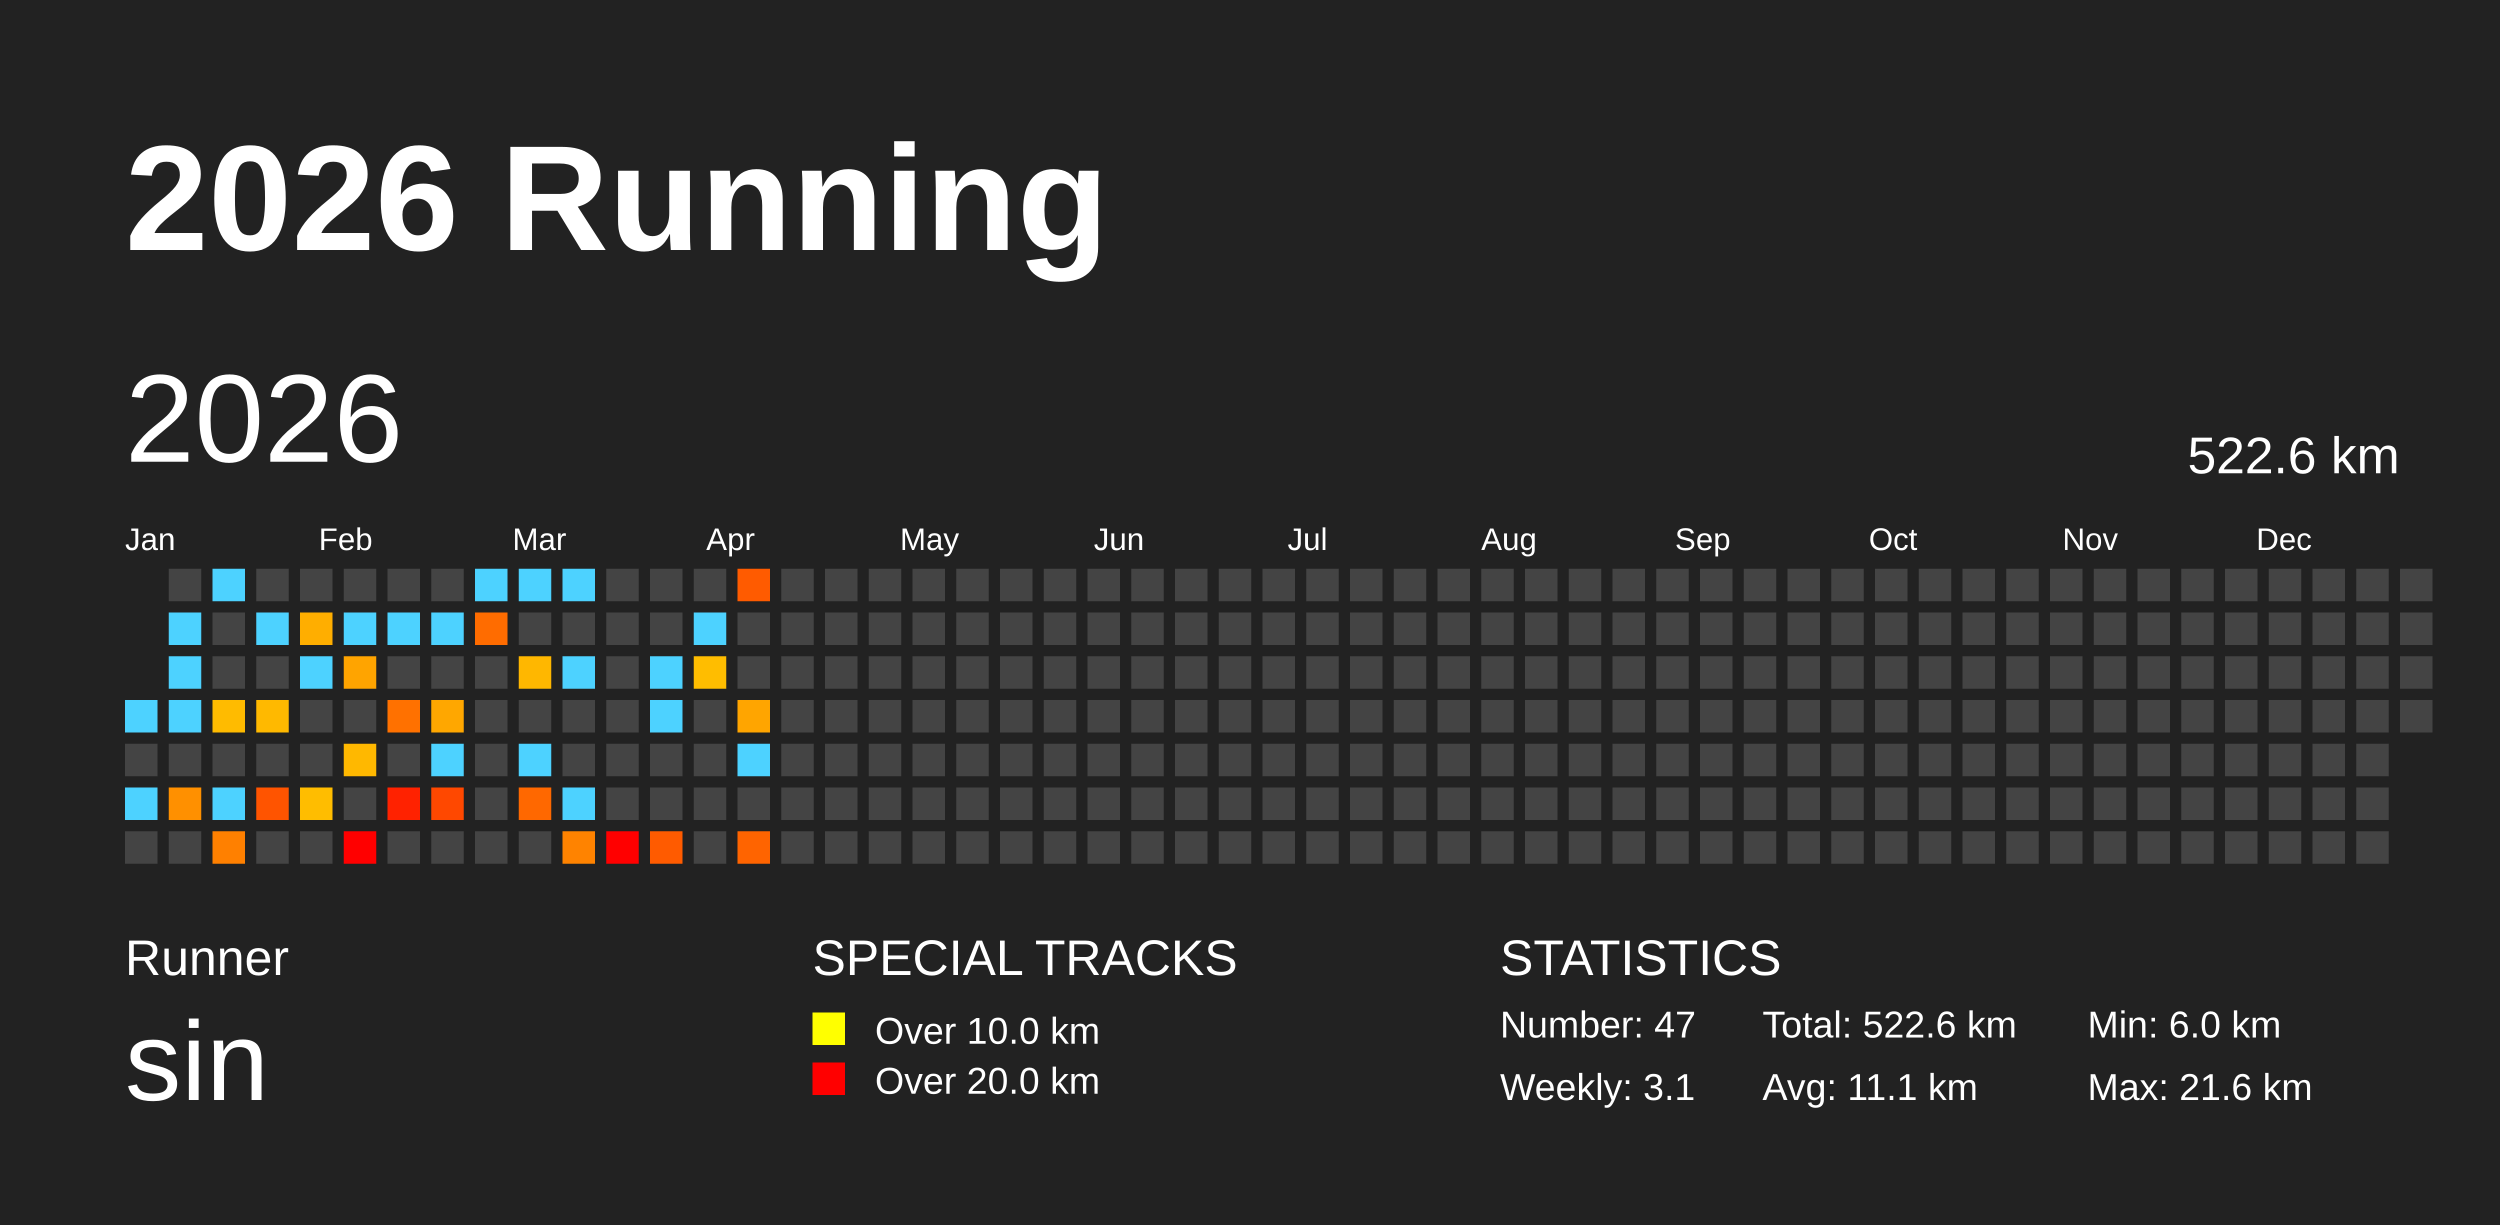
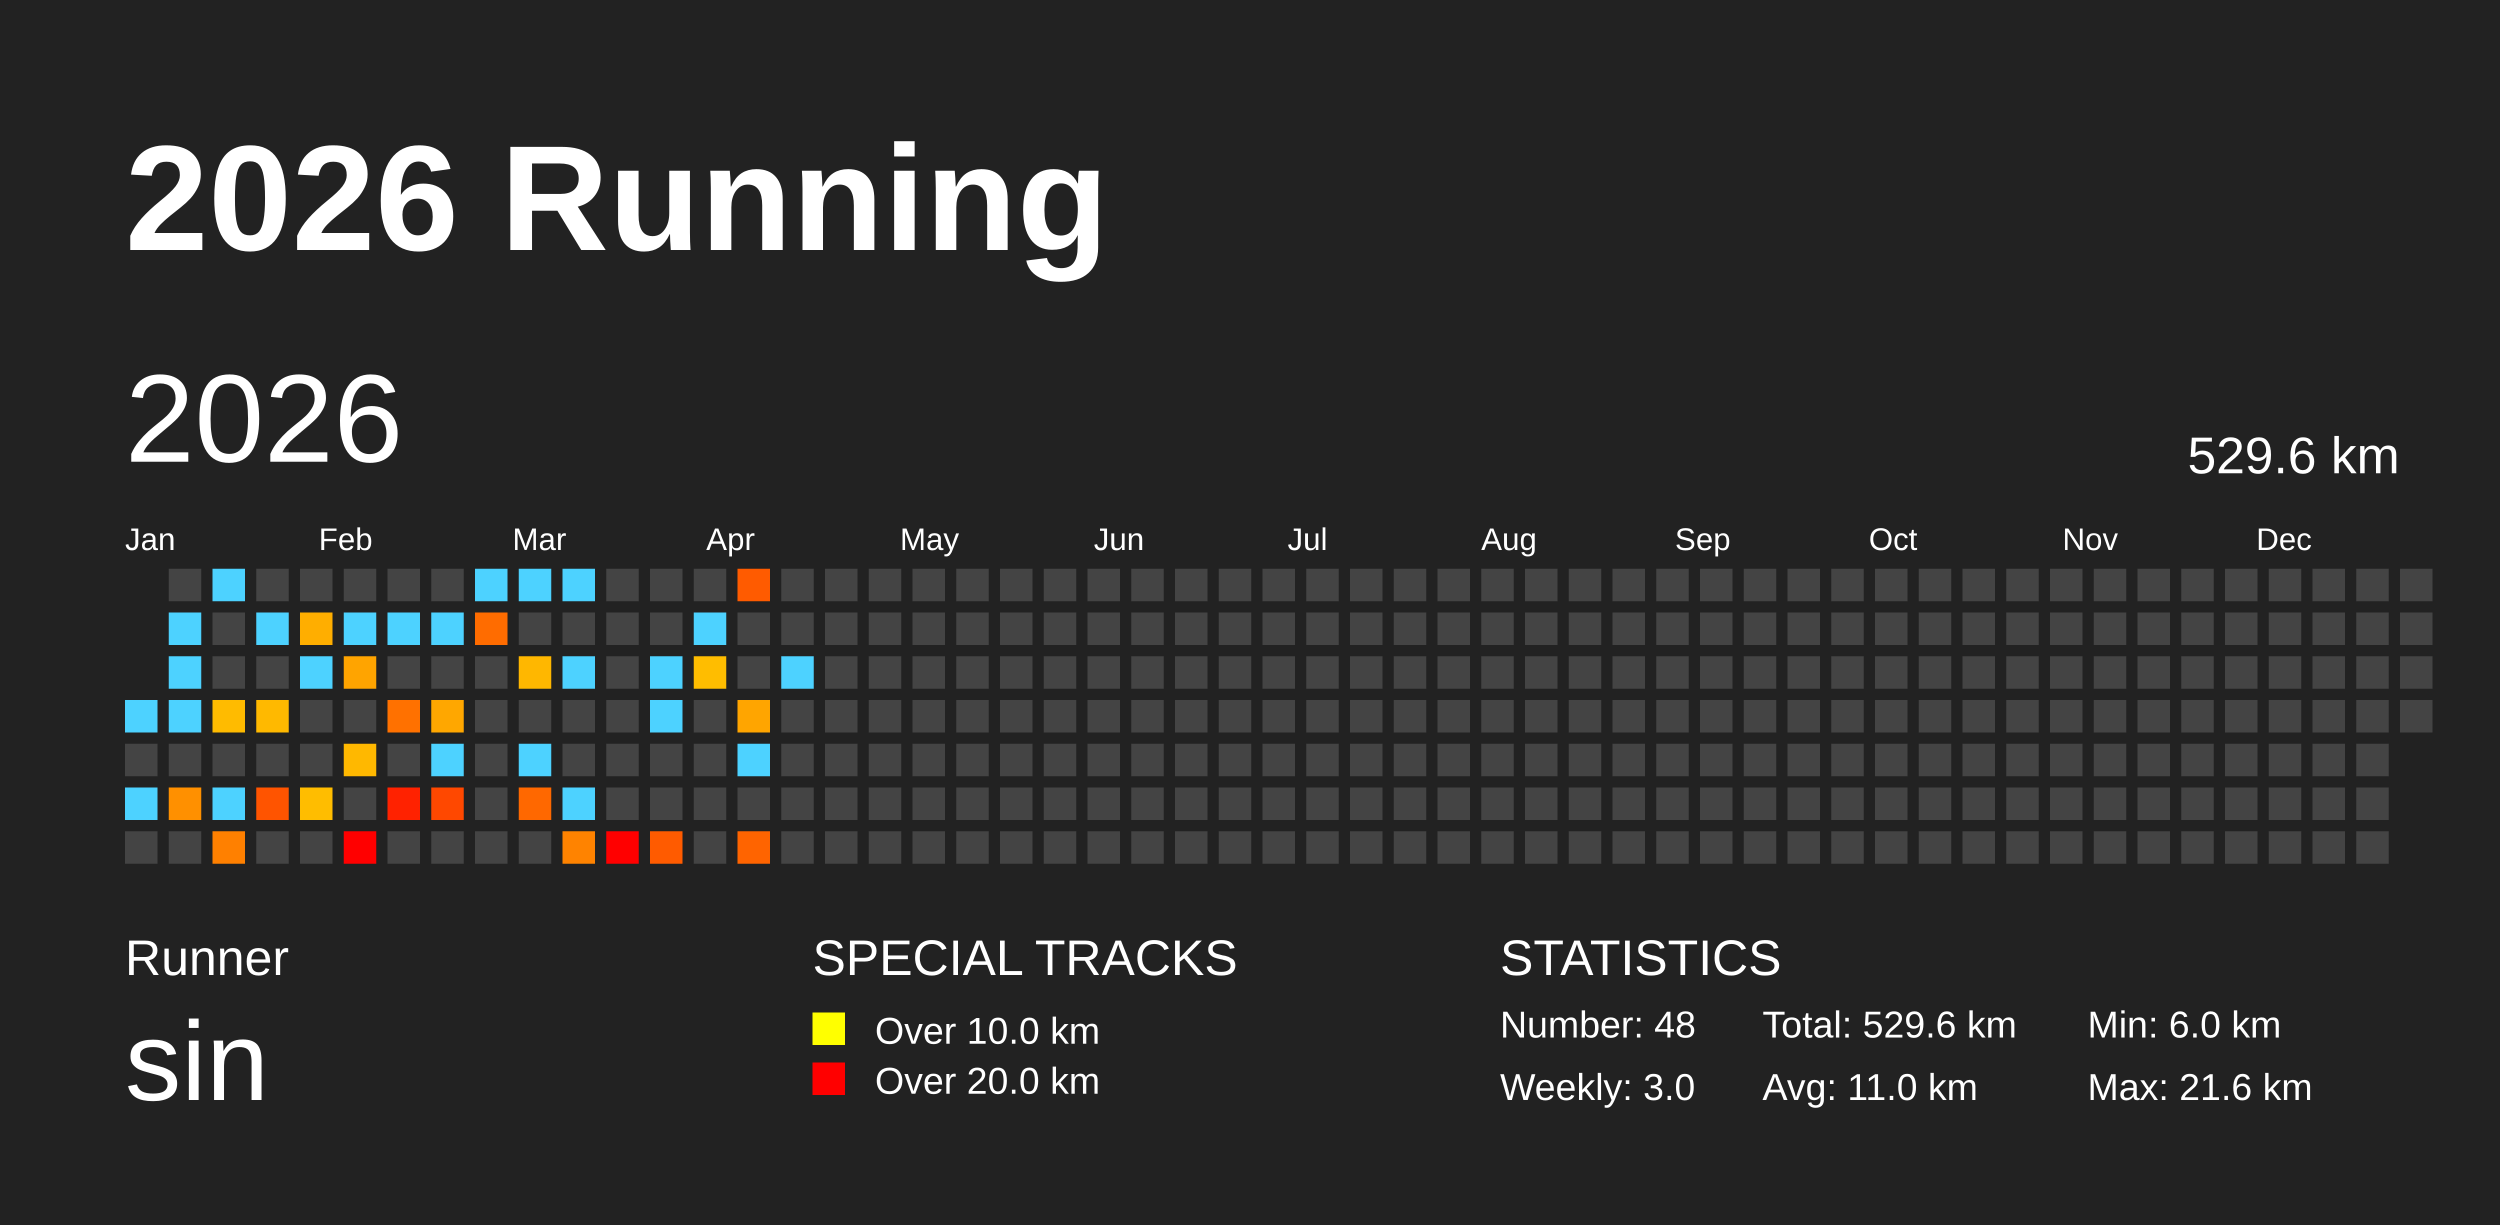
<svg xmlns="http://www.w3.org/2000/svg" baseProfile="full" height="98mm" version="1.1" viewBox="0,0,200,98" width="200mm">
  <defs />
  <rect fill="#222222" height="98" width="200" x="0" y="0" />
  <text fill="#FFFFFF" style="font-size:12px; font-family:Arial; font-weight:bold;" x="10" y="20">2026 Running</text>
  <text fill="#FFFFFF" style="font-size:4px; font-family:Arial" x="10" y="78">Runner</text>
  <text fill="#FFFFFF" style="font-size:9px; font-family:Arial" x="10" y="88">sin</text>
  <text fill="#FFFFFF" style="font-size:4px; font-family:Arial" x="65" y="78">SPECIAL TRACKS</text>
  <rect fill="yellow" height="2.6" width="2.6" x="65" y="81" />
  <text fill="#FFFFFF" style="font-size:3px; font-family:Arial" x="70" y="83.5">Over 10.0 km</text>
  <rect fill="red" height="2.6" width="2.6" x="65" y="85" />
  <text fill="#FFFFFF" style="font-size:3px; font-family:Arial" x="70" y="87.5">Over 20.0 km</text>
  <text fill="#FFFFFF" style="font-size:4px; font-family:Arial" x="120" y="78">STATISTICS</text>
-   <text fill="#FFFFFF" style="font-size:3px; font-family:Arial" x="120" y="83">Number: 47</text>
-   <text fill="#FFFFFF" style="font-size:3px; font-family:Arial" x="120" y="88">Weekly: 3.1</text>
-   <text fill="#FFFFFF" style="font-size:3px; font-family:Arial" x="141" y="83">Total: 522.6 km</text>
-   <text fill="#FFFFFF" style="font-size:3px; font-family:Arial" x="141" y="88">Avg: 11.1 km</text>
+   <text fill="#FFFFFF" style="font-size:3px; font-family:Arial" x="120" y="83">Number: 48</text>
+   <text fill="#FFFFFF" style="font-size:3px; font-family:Arial" x="120" y="88">Weekly: 3.0</text>
+   <text fill="#FFFFFF" style="font-size:3px; font-family:Arial" x="141" y="83">Total: 529.6 km</text>
+   <text fill="#FFFFFF" style="font-size:3px; font-family:Arial" x="141" y="88">Avg: 11.0 km</text>
  <text fill="#FFFFFF" style="font-size:3px; font-family:Arial" x="167" y="83">Min: 6.0 km</text>
  <text fill="#FFFFFF" style="font-size:3px; font-family:Arial" x="167" y="88">Max: 21.6 km</text>
  <text dominant-baseline="hanging" fill="#FFFFFF" style="font-size:10.0px; font-family:Arial;" x="10" y="30">2026</text>
-   <text dominant-baseline="hanging" fill="#FFFFFF" style="font-size:4.125px; font-family:Arial;" x="175" y="35">522.6 km</text>
+   <text dominant-baseline="hanging" fill="#FFFFFF" style="font-size:4.125px; font-family:Arial;" x="175" y="35">529.6 km</text>
  <text fill="#FFFFFF" style="font-size:2.5px; font-family:Arial" x="10.0" y="44">Jan</text>
  <text fill="#FFFFFF" style="font-size:2.5px; font-family:Arial" x="25.5" y="44">Feb</text>
  <text fill="#FFFFFF" style="font-size:2.5px; font-family:Arial" x="41.0" y="44">Mar</text>
  <text fill="#FFFFFF" style="font-size:2.5px; font-family:Arial" x="56.5" y="44">Apr</text>
  <text fill="#FFFFFF" style="font-size:2.5px; font-family:Arial" x="72.0" y="44">May</text>
  <text fill="#FFFFFF" style="font-size:2.5px; font-family:Arial" x="87.5" y="44">Jun</text>
  <text fill="#FFFFFF" style="font-size:2.5px; font-family:Arial" x="103.0" y="44">Jul</text>
  <text fill="#FFFFFF" style="font-size:2.5px; font-family:Arial" x="118.5" y="44">Aug</text>
  <text fill="#FFFFFF" style="font-size:2.5px; font-family:Arial" x="134.0" y="44">Sep</text>
  <text fill="#FFFFFF" style="font-size:2.5px; font-family:Arial" x="149.5" y="44">Oct</text>
  <text fill="#FFFFFF" style="font-size:2.5px; font-family:Arial" x="165.0" y="44">Nov</text>
  <text fill="#FFFFFF" style="font-size:2.5px; font-family:Arial" x="180.5" y="44">Dec</text>
  <rect fill="#4dd2ff" height="2.6" width="2.6" x="10.0" y="56.0" />
  <rect fill="#444444" height="2.6" width="2.6" x="10.0" y="59.5" />
  <rect fill="#4dd2ff" height="2.6" width="2.6" x="10.0" y="63.0" />
  <rect fill="#444444" height="2.6" width="2.6" x="10.0" y="66.5" />
  <rect fill="#444444" height="2.6" width="2.6" x="13.5" y="45.5" />
  <rect fill="#4dd2ff" height="2.6" width="2.6" x="13.5" y="49.0" />
  <rect fill="#4dd2ff" height="2.6" width="2.6" x="13.5" y="52.5" />
  <rect fill="#4dd2ff" height="2.6" width="2.6" x="13.5" y="56.0" />
  <rect fill="#444444" height="2.6" width="2.6" x="13.5" y="59.5" />
  <rect fill="#ff9000" height="2.6" width="2.6" x="13.5" y="63.0" />
  <rect fill="#444444" height="2.6" width="2.6" x="13.5" y="66.5" />
  <rect fill="#4dd2ff" height="2.6" width="2.6" x="17.0" y="45.5" />
  <rect fill="#444444" height="2.6" width="2.6" x="17.0" y="49.0" />
  <rect fill="#444444" height="2.6" width="2.6" x="17.0" y="52.5" />
  <rect fill="#ffbb00" height="2.6" width="2.6" x="17.0" y="56.0" />
  <rect fill="#444444" height="2.6" width="2.6" x="17.0" y="59.5" />
  <rect fill="#4dd2ff" height="2.6" width="2.6" x="17.0" y="63.0" />
  <rect fill="#ff8000" height="2.6" width="2.6" x="17.0" y="66.5" />
  <rect fill="#444444" height="2.6" width="2.6" x="20.5" y="45.5" />
  <rect fill="#4dd2ff" height="2.6" width="2.6" x="20.5" y="49.0" />
  <rect fill="#444444" height="2.6" width="2.6" x="20.5" y="52.5" />
  <rect fill="#ffb900" height="2.6" width="2.6" x="20.5" y="56.0" />
  <rect fill="#444444" height="2.6" width="2.6" x="20.5" y="59.5" />
  <rect fill="#ff5400" height="2.6" width="2.6" x="20.5" y="63.0" />
  <rect fill="#444444" height="2.6" width="2.6" x="20.5" y="66.5" />
  <rect fill="#444444" height="2.6" width="2.6" x="24.0" y="45.5" />
  <rect fill="#ffae00" height="2.6" width="2.6" x="24.0" y="49.0" />
  <rect fill="#4dd2ff" height="2.6" width="2.6" x="24.0" y="52.5" />
  <rect fill="#444444" height="2.6" width="2.6" x="24.0" y="56.0" />
  <rect fill="#444444" height="2.6" width="2.6" x="24.0" y="59.5" />
  <rect fill="#ffbd00" height="2.6" width="2.6" x="24.0" y="63.0" />
  <rect fill="#444444" height="2.6" width="2.6" x="24.0" y="66.5" />
  <rect fill="#444444" height="2.6" width="2.6" x="27.5" y="45.5" />
  <rect fill="#4dd2ff" height="2.6" width="2.6" x="27.5" y="49.0" />
  <rect fill="#ffa400" height="2.6" width="2.6" x="27.5" y="52.5" />
  <rect fill="#444444" height="2.6" width="2.6" x="27.5" y="56.0" />
  <rect fill="#ffb800" height="2.6" width="2.6" x="27.5" y="59.5" />
  <rect fill="#444444" height="2.6" width="2.6" x="27.5" y="63.0" />
  <rect fill="red" height="2.6" width="2.6" x="27.5" y="66.5" />
  <rect fill="#444444" height="2.6" width="2.6" x="31.0" y="45.5" />
  <rect fill="#4dd2ff" height="2.6" width="2.6" x="31.0" y="49.0" />
  <rect fill="#444444" height="2.6" width="2.6" x="31.0" y="52.5" />
  <rect fill="#ff7100" height="2.6" width="2.6" x="31.0" y="56.0" />
  <rect fill="#444444" height="2.6" width="2.6" x="31.0" y="59.5" />
  <rect fill="#ff2200" height="2.6" width="2.6" x="31.0" y="63.0" />
  <rect fill="#444444" height="2.6" width="2.6" x="31.0" y="66.5" />
  <rect fill="#444444" height="2.6" width="2.6" x="34.5" y="45.5" />
  <rect fill="#4dd2ff" height="2.6" width="2.6" x="34.5" y="49.0" />
  <rect fill="#444444" height="2.6" width="2.6" x="34.5" y="52.5" />
  <rect fill="#ffa700" height="2.6" width="2.6" x="34.5" y="56.0" />
  <rect fill="#4dd2ff" height="2.6" width="2.6" x="34.5" y="59.5" />
  <rect fill="#ff4800" height="2.6" width="2.6" x="34.5" y="63.0" />
  <rect fill="#444444" height="2.6" width="2.6" x="34.5" y="66.5" />
  <rect fill="#4dd2ff" height="2.6" width="2.6" x="38.0" y="45.5" />
  <rect fill="#ff6c00" height="2.6" width="2.6" x="38.0" y="49.0" />
  <rect fill="#444444" height="2.6" width="2.6" x="38.0" y="52.5" />
  <rect fill="#444444" height="2.6" width="2.6" x="38.0" y="56.0" />
  <rect fill="#444444" height="2.6" width="2.6" x="38.0" y="59.5" />
  <rect fill="#444444" height="2.6" width="2.6" x="38.0" y="63.0" />
  <rect fill="#444444" height="2.6" width="2.6" x="38.0" y="66.5" />
  <rect fill="#4dd2ff" height="2.6" width="2.6" x="41.5" y="45.5" />
  <rect fill="#444444" height="2.6" width="2.6" x="41.5" y="49.0" />
  <rect fill="#ffb700" height="2.6" width="2.6" x="41.5" y="52.5" />
  <rect fill="#444444" height="2.6" width="2.6" x="41.5" y="56.0" />
  <rect fill="#4dd2ff" height="2.6" width="2.6" x="41.5" y="59.5" />
  <rect fill="#ff6800" height="2.6" width="2.6" x="41.5" y="63.0" />
  <rect fill="#444444" height="2.6" width="2.6" x="41.5" y="66.5" />
  <rect fill="#4dd2ff" height="2.6" width="2.6" x="45.0" y="45.5" />
  <rect fill="#444444" height="2.6" width="2.6" x="45.0" y="49.0" />
  <rect fill="#4dd2ff" height="2.6" width="2.6" x="45.0" y="52.5" />
  <rect fill="#444444" height="2.6" width="2.6" x="45.0" y="56.0" />
  <rect fill="#444444" height="2.6" width="2.6" x="45.0" y="59.5" />
  <rect fill="#4dd2ff" height="2.6" width="2.6" x="45.0" y="63.0" />
  <rect fill="#ff8300" height="2.6" width="2.6" x="45.0" y="66.5" />
  <rect fill="#444444" height="2.6" width="2.6" x="48.5" y="45.5" />
  <rect fill="#444444" height="2.6" width="2.6" x="48.5" y="49.0" />
  <rect fill="#444444" height="2.6" width="2.6" x="48.5" y="52.5" />
  <rect fill="#444444" height="2.6" width="2.6" x="48.5" y="56.0" />
  <rect fill="#444444" height="2.6" width="2.6" x="48.5" y="59.5" />
  <rect fill="#444444" height="2.6" width="2.6" x="48.5" y="63.0" />
  <rect fill="red" height="2.6" width="2.6" x="48.5" y="66.5" />
  <rect fill="#444444" height="2.6" width="2.6" x="52.0" y="45.5" />
  <rect fill="#444444" height="2.6" width="2.6" x="52.0" y="49.0" />
  <rect fill="#4dd2ff" height="2.6" width="2.6" x="52.0" y="52.5" />
  <rect fill="#4dd2ff" height="2.6" width="2.6" x="52.0" y="56.0" />
  <rect fill="#444444" height="2.6" width="2.6" x="52.0" y="59.5" />
  <rect fill="#444444" height="2.6" width="2.6" x="52.0" y="63.0" />
  <rect fill="#ff5b00" height="2.6" width="2.6" x="52.0" y="66.5" />
  <rect fill="#444444" height="2.6" width="2.6" x="55.5" y="45.5" />
  <rect fill="#4dd2ff" height="2.6" width="2.6" x="55.5" y="49.0" />
  <rect fill="#ffbd00" height="2.6" width="2.6" x="55.5" y="52.5" />
  <rect fill="#444444" height="2.6" width="2.6" x="55.5" y="56.0" />
  <rect fill="#444444" height="2.6" width="2.6" x="55.5" y="59.5" />
  <rect fill="#444444" height="2.6" width="2.6" x="55.5" y="63.0" />
  <rect fill="#444444" height="2.6" width="2.6" x="55.5" y="66.5" />
  <rect fill="#ff5b00" height="2.6" width="2.6" x="59.0" y="45.5" />
  <rect fill="#444444" height="2.6" width="2.6" x="59.0" y="49.0" />
  <rect fill="#444444" height="2.6" width="2.6" x="59.0" y="52.5" />
  <rect fill="#ffa500" height="2.6" width="2.6" x="59.0" y="56.0" />
  <rect fill="#4dd2ff" height="2.6" width="2.6" x="59.0" y="59.5" />
  <rect fill="#444444" height="2.6" width="2.6" x="59.0" y="63.0" />
  <rect fill="#ff6400" height="2.6" width="2.6" x="59.0" y="66.5" />
  <rect fill="#444444" height="2.6" width="2.6" x="62.5" y="45.5" />
  <rect fill="#444444" height="2.6" width="2.6" x="62.5" y="49.0" />
-   <rect fill="#444444" height="2.6" width="2.6" x="62.5" y="52.5" />
+   <rect fill="#4dd2ff" height="2.6" width="2.6" x="62.5" y="52.5" />
  <rect fill="#444444" height="2.6" width="2.6" x="62.5" y="56.0" />
  <rect fill="#444444" height="2.6" width="2.6" x="62.5" y="59.5" />
  <rect fill="#444444" height="2.6" width="2.6" x="62.5" y="63.0" />
  <rect fill="#444444" height="2.6" width="2.6" x="62.5" y="66.5" />
  <rect fill="#444444" height="2.6" width="2.6" x="66.0" y="45.5" />
  <rect fill="#444444" height="2.6" width="2.6" x="66.0" y="49.0" />
  <rect fill="#444444" height="2.6" width="2.6" x="66.0" y="52.5" />
  <rect fill="#444444" height="2.6" width="2.6" x="66.0" y="56.0" />
  <rect fill="#444444" height="2.6" width="2.6" x="66.0" y="59.5" />
  <rect fill="#444444" height="2.6" width="2.6" x="66.0" y="63.0" />
  <rect fill="#444444" height="2.6" width="2.6" x="66.0" y="66.5" />
  <rect fill="#444444" height="2.6" width="2.6" x="69.5" y="45.5" />
  <rect fill="#444444" height="2.6" width="2.6" x="69.5" y="49.0" />
  <rect fill="#444444" height="2.6" width="2.6" x="69.5" y="52.5" />
  <rect fill="#444444" height="2.6" width="2.6" x="69.5" y="56.0" />
  <rect fill="#444444" height="2.6" width="2.6" x="69.5" y="59.5" />
  <rect fill="#444444" height="2.6" width="2.6" x="69.5" y="63.0" />
  <rect fill="#444444" height="2.6" width="2.6" x="69.5" y="66.5" />
  <rect fill="#444444" height="2.6" width="2.6" x="73.0" y="45.5" />
  <rect fill="#444444" height="2.6" width="2.6" x="73.0" y="49.0" />
  <rect fill="#444444" height="2.6" width="2.6" x="73.0" y="52.5" />
  <rect fill="#444444" height="2.6" width="2.6" x="73.0" y="56.0" />
  <rect fill="#444444" height="2.6" width="2.6" x="73.0" y="59.5" />
  <rect fill="#444444" height="2.6" width="2.6" x="73.0" y="63.0" />
  <rect fill="#444444" height="2.6" width="2.6" x="73.0" y="66.5" />
  <rect fill="#444444" height="2.6" width="2.6" x="76.5" y="45.5" />
  <rect fill="#444444" height="2.6" width="2.6" x="76.5" y="49.0" />
  <rect fill="#444444" height="2.6" width="2.6" x="76.5" y="52.5" />
  <rect fill="#444444" height="2.6" width="2.6" x="76.5" y="56.0" />
  <rect fill="#444444" height="2.6" width="2.6" x="76.5" y="59.5" />
  <rect fill="#444444" height="2.6" width="2.6" x="76.5" y="63.0" />
  <rect fill="#444444" height="2.6" width="2.6" x="76.5" y="66.5" />
  <rect fill="#444444" height="2.6" width="2.6" x="80.0" y="45.5" />
  <rect fill="#444444" height="2.6" width="2.6" x="80.0" y="49.0" />
  <rect fill="#444444" height="2.6" width="2.6" x="80.0" y="52.5" />
  <rect fill="#444444" height="2.6" width="2.6" x="80.0" y="56.0" />
  <rect fill="#444444" height="2.6" width="2.6" x="80.0" y="59.5" />
  <rect fill="#444444" height="2.6" width="2.6" x="80.0" y="63.0" />
  <rect fill="#444444" height="2.6" width="2.6" x="80.0" y="66.5" />
  <rect fill="#444444" height="2.6" width="2.6" x="83.5" y="45.5" />
  <rect fill="#444444" height="2.6" width="2.6" x="83.5" y="49.0" />
  <rect fill="#444444" height="2.6" width="2.6" x="83.5" y="52.5" />
  <rect fill="#444444" height="2.6" width="2.6" x="83.5" y="56.0" />
  <rect fill="#444444" height="2.6" width="2.6" x="83.5" y="59.5" />
  <rect fill="#444444" height="2.6" width="2.6" x="83.5" y="63.0" />
  <rect fill="#444444" height="2.6" width="2.6" x="83.5" y="66.5" />
  <rect fill="#444444" height="2.6" width="2.6" x="87.0" y="45.5" />
  <rect fill="#444444" height="2.6" width="2.6" x="87.0" y="49.0" />
  <rect fill="#444444" height="2.6" width="2.6" x="87.0" y="52.5" />
  <rect fill="#444444" height="2.6" width="2.6" x="87.0" y="56.0" />
  <rect fill="#444444" height="2.6" width="2.6" x="87.0" y="59.5" />
  <rect fill="#444444" height="2.6" width="2.6" x="87.0" y="63.0" />
  <rect fill="#444444" height="2.6" width="2.6" x="87.0" y="66.5" />
  <rect fill="#444444" height="2.6" width="2.6" x="90.5" y="45.5" />
  <rect fill="#444444" height="2.6" width="2.6" x="90.5" y="49.0" />
  <rect fill="#444444" height="2.6" width="2.6" x="90.5" y="52.5" />
  <rect fill="#444444" height="2.6" width="2.6" x="90.5" y="56.0" />
  <rect fill="#444444" height="2.6" width="2.6" x="90.5" y="59.5" />
  <rect fill="#444444" height="2.6" width="2.6" x="90.5" y="63.0" />
  <rect fill="#444444" height="2.6" width="2.6" x="90.5" y="66.5" />
  <rect fill="#444444" height="2.6" width="2.6" x="94.0" y="45.5" />
  <rect fill="#444444" height="2.6" width="2.6" x="94.0" y="49.0" />
  <rect fill="#444444" height="2.6" width="2.6" x="94.0" y="52.5" />
  <rect fill="#444444" height="2.6" width="2.6" x="94.0" y="56.0" />
  <rect fill="#444444" height="2.6" width="2.6" x="94.0" y="59.5" />
  <rect fill="#444444" height="2.6" width="2.6" x="94.0" y="63.0" />
  <rect fill="#444444" height="2.6" width="2.6" x="94.0" y="66.5" />
  <rect fill="#444444" height="2.6" width="2.6" x="97.5" y="45.5" />
  <rect fill="#444444" height="2.6" width="2.6" x="97.5" y="49.0" />
  <rect fill="#444444" height="2.6" width="2.6" x="97.5" y="52.5" />
  <rect fill="#444444" height="2.6" width="2.6" x="97.5" y="56.0" />
  <rect fill="#444444" height="2.6" width="2.6" x="97.5" y="59.5" />
  <rect fill="#444444" height="2.6" width="2.6" x="97.5" y="63.0" />
  <rect fill="#444444" height="2.6" width="2.6" x="97.5" y="66.5" />
  <rect fill="#444444" height="2.6" width="2.6" x="101.0" y="45.5" />
  <rect fill="#444444" height="2.6" width="2.6" x="101.0" y="49.0" />
  <rect fill="#444444" height="2.6" width="2.6" x="101.0" y="52.5" />
  <rect fill="#444444" height="2.6" width="2.6" x="101.0" y="56.0" />
  <rect fill="#444444" height="2.6" width="2.6" x="101.0" y="59.5" />
  <rect fill="#444444" height="2.6" width="2.6" x="101.0" y="63.0" />
  <rect fill="#444444" height="2.6" width="2.6" x="101.0" y="66.5" />
  <rect fill="#444444" height="2.6" width="2.6" x="104.5" y="45.5" />
  <rect fill="#444444" height="2.6" width="2.6" x="104.5" y="49.0" />
  <rect fill="#444444" height="2.6" width="2.6" x="104.5" y="52.5" />
  <rect fill="#444444" height="2.6" width="2.6" x="104.5" y="56.0" />
  <rect fill="#444444" height="2.6" width="2.6" x="104.5" y="59.5" />
  <rect fill="#444444" height="2.6" width="2.6" x="104.5" y="63.0" />
  <rect fill="#444444" height="2.6" width="2.6" x="104.5" y="66.5" />
  <rect fill="#444444" height="2.6" width="2.6" x="108.0" y="45.5" />
  <rect fill="#444444" height="2.6" width="2.6" x="108.0" y="49.0" />
  <rect fill="#444444" height="2.6" width="2.6" x="108.0" y="52.5" />
  <rect fill="#444444" height="2.6" width="2.6" x="108.0" y="56.0" />
  <rect fill="#444444" height="2.6" width="2.6" x="108.0" y="59.5" />
  <rect fill="#444444" height="2.6" width="2.6" x="108.0" y="63.0" />
  <rect fill="#444444" height="2.6" width="2.6" x="108.0" y="66.5" />
  <rect fill="#444444" height="2.6" width="2.6" x="111.5" y="45.5" />
  <rect fill="#444444" height="2.6" width="2.6" x="111.5" y="49.0" />
  <rect fill="#444444" height="2.6" width="2.6" x="111.5" y="52.5" />
  <rect fill="#444444" height="2.6" width="2.6" x="111.5" y="56.0" />
  <rect fill="#444444" height="2.6" width="2.6" x="111.5" y="59.5" />
  <rect fill="#444444" height="2.6" width="2.6" x="111.5" y="63.0" />
  <rect fill="#444444" height="2.6" width="2.6" x="111.5" y="66.5" />
  <rect fill="#444444" height="2.6" width="2.6" x="115.0" y="45.5" />
  <rect fill="#444444" height="2.6" width="2.6" x="115.0" y="49.0" />
  <rect fill="#444444" height="2.6" width="2.6" x="115.0" y="52.5" />
  <rect fill="#444444" height="2.6" width="2.6" x="115.0" y="56.0" />
  <rect fill="#444444" height="2.6" width="2.6" x="115.0" y="59.5" />
  <rect fill="#444444" height="2.6" width="2.6" x="115.0" y="63.0" />
  <rect fill="#444444" height="2.6" width="2.6" x="115.0" y="66.5" />
  <rect fill="#444444" height="2.6" width="2.6" x="118.5" y="45.5" />
  <rect fill="#444444" height="2.6" width="2.6" x="118.5" y="49.0" />
  <rect fill="#444444" height="2.6" width="2.6" x="118.5" y="52.5" />
  <rect fill="#444444" height="2.6" width="2.6" x="118.5" y="56.0" />
  <rect fill="#444444" height="2.6" width="2.6" x="118.5" y="59.5" />
  <rect fill="#444444" height="2.6" width="2.6" x="118.5" y="63.0" />
  <rect fill="#444444" height="2.6" width="2.6" x="118.5" y="66.5" />
  <rect fill="#444444" height="2.6" width="2.6" x="122.0" y="45.5" />
  <rect fill="#444444" height="2.6" width="2.6" x="122.0" y="49.0" />
  <rect fill="#444444" height="2.6" width="2.6" x="122.0" y="52.5" />
  <rect fill="#444444" height="2.6" width="2.6" x="122.0" y="56.0" />
  <rect fill="#444444" height="2.6" width="2.6" x="122.0" y="59.5" />
  <rect fill="#444444" height="2.6" width="2.6" x="122.0" y="63.0" />
  <rect fill="#444444" height="2.6" width="2.6" x="122.0" y="66.5" />
  <rect fill="#444444" height="2.6" width="2.6" x="125.5" y="45.5" />
  <rect fill="#444444" height="2.6" width="2.6" x="125.5" y="49.0" />
  <rect fill="#444444" height="2.6" width="2.6" x="125.5" y="52.5" />
  <rect fill="#444444" height="2.6" width="2.6" x="125.5" y="56.0" />
  <rect fill="#444444" height="2.6" width="2.6" x="125.5" y="59.5" />
  <rect fill="#444444" height="2.6" width="2.6" x="125.5" y="63.0" />
  <rect fill="#444444" height="2.6" width="2.6" x="125.5" y="66.5" />
  <rect fill="#444444" height="2.6" width="2.6" x="129.0" y="45.5" />
  <rect fill="#444444" height="2.6" width="2.6" x="129.0" y="49.0" />
  <rect fill="#444444" height="2.6" width="2.6" x="129.0" y="52.5" />
  <rect fill="#444444" height="2.6" width="2.6" x="129.0" y="56.0" />
  <rect fill="#444444" height="2.6" width="2.6" x="129.0" y="59.5" />
  <rect fill="#444444" height="2.6" width="2.6" x="129.0" y="63.0" />
  <rect fill="#444444" height="2.6" width="2.6" x="129.0" y="66.5" />
  <rect fill="#444444" height="2.6" width="2.6" x="132.5" y="45.5" />
  <rect fill="#444444" height="2.6" width="2.6" x="132.5" y="49.0" />
  <rect fill="#444444" height="2.6" width="2.6" x="132.5" y="52.5" />
  <rect fill="#444444" height="2.6" width="2.6" x="132.5" y="56.0" />
  <rect fill="#444444" height="2.6" width="2.6" x="132.5" y="59.5" />
  <rect fill="#444444" height="2.6" width="2.6" x="132.5" y="63.0" />
  <rect fill="#444444" height="2.6" width="2.6" x="132.5" y="66.5" />
  <rect fill="#444444" height="2.6" width="2.6" x="136.0" y="45.5" />
  <rect fill="#444444" height="2.6" width="2.6" x="136.0" y="49.0" />
  <rect fill="#444444" height="2.6" width="2.6" x="136.0" y="52.5" />
  <rect fill="#444444" height="2.6" width="2.6" x="136.0" y="56.0" />
  <rect fill="#444444" height="2.6" width="2.6" x="136.0" y="59.5" />
  <rect fill="#444444" height="2.6" width="2.6" x="136.0" y="63.0" />
  <rect fill="#444444" height="2.6" width="2.6" x="136.0" y="66.5" />
  <rect fill="#444444" height="2.6" width="2.6" x="139.5" y="45.5" />
  <rect fill="#444444" height="2.6" width="2.6" x="139.5" y="49.0" />
  <rect fill="#444444" height="2.6" width="2.6" x="139.5" y="52.5" />
  <rect fill="#444444" height="2.6" width="2.6" x="139.5" y="56.0" />
  <rect fill="#444444" height="2.6" width="2.6" x="139.5" y="59.5" />
  <rect fill="#444444" height="2.6" width="2.6" x="139.5" y="63.0" />
  <rect fill="#444444" height="2.6" width="2.6" x="139.5" y="66.5" />
  <rect fill="#444444" height="2.6" width="2.6" x="143.0" y="45.5" />
  <rect fill="#444444" height="2.6" width="2.6" x="143.0" y="49.0" />
  <rect fill="#444444" height="2.6" width="2.6" x="143.0" y="52.5" />
  <rect fill="#444444" height="2.6" width="2.6" x="143.0" y="56.0" />
  <rect fill="#444444" height="2.6" width="2.6" x="143.0" y="59.5" />
  <rect fill="#444444" height="2.6" width="2.6" x="143.0" y="63.0" />
  <rect fill="#444444" height="2.6" width="2.6" x="143.0" y="66.5" />
  <rect fill="#444444" height="2.6" width="2.6" x="146.5" y="45.5" />
  <rect fill="#444444" height="2.6" width="2.6" x="146.5" y="49.0" />
  <rect fill="#444444" height="2.6" width="2.6" x="146.5" y="52.5" />
  <rect fill="#444444" height="2.6" width="2.6" x="146.5" y="56.0" />
  <rect fill="#444444" height="2.6" width="2.6" x="146.5" y="59.5" />
  <rect fill="#444444" height="2.6" width="2.6" x="146.5" y="63.0" />
  <rect fill="#444444" height="2.6" width="2.6" x="146.5" y="66.5" />
  <rect fill="#444444" height="2.6" width="2.6" x="150.0" y="45.5" />
  <rect fill="#444444" height="2.6" width="2.6" x="150.0" y="49.0" />
  <rect fill="#444444" height="2.6" width="2.6" x="150.0" y="52.5" />
  <rect fill="#444444" height="2.6" width="2.6" x="150.0" y="56.0" />
  <rect fill="#444444" height="2.6" width="2.6" x="150.0" y="59.5" />
  <rect fill="#444444" height="2.6" width="2.6" x="150.0" y="63.0" />
  <rect fill="#444444" height="2.6" width="2.6" x="150.0" y="66.5" />
  <rect fill="#444444" height="2.6" width="2.6" x="153.5" y="45.5" />
  <rect fill="#444444" height="2.6" width="2.6" x="153.5" y="49.0" />
  <rect fill="#444444" height="2.6" width="2.6" x="153.5" y="52.5" />
  <rect fill="#444444" height="2.6" width="2.6" x="153.5" y="56.0" />
  <rect fill="#444444" height="2.6" width="2.6" x="153.5" y="59.5" />
  <rect fill="#444444" height="2.6" width="2.6" x="153.5" y="63.0" />
  <rect fill="#444444" height="2.6" width="2.6" x="153.5" y="66.5" />
  <rect fill="#444444" height="2.6" width="2.6" x="157.0" y="45.5" />
  <rect fill="#444444" height="2.6" width="2.6" x="157.0" y="49.0" />
  <rect fill="#444444" height="2.6" width="2.6" x="157.0" y="52.5" />
  <rect fill="#444444" height="2.6" width="2.6" x="157.0" y="56.0" />
  <rect fill="#444444" height="2.6" width="2.6" x="157.0" y="59.5" />
  <rect fill="#444444" height="2.6" width="2.6" x="157.0" y="63.0" />
  <rect fill="#444444" height="2.6" width="2.6" x="157.0" y="66.5" />
  <rect fill="#444444" height="2.6" width="2.6" x="160.5" y="45.5" />
  <rect fill="#444444" height="2.6" width="2.6" x="160.5" y="49.0" />
  <rect fill="#444444" height="2.6" width="2.6" x="160.5" y="52.5" />
  <rect fill="#444444" height="2.6" width="2.6" x="160.5" y="56.0" />
  <rect fill="#444444" height="2.6" width="2.6" x="160.5" y="59.5" />
  <rect fill="#444444" height="2.6" width="2.6" x="160.5" y="63.0" />
  <rect fill="#444444" height="2.6" width="2.6" x="160.5" y="66.5" />
  <rect fill="#444444" height="2.6" width="2.6" x="164.0" y="45.5" />
  <rect fill="#444444" height="2.6" width="2.6" x="164.0" y="49.0" />
  <rect fill="#444444" height="2.6" width="2.6" x="164.0" y="52.5" />
  <rect fill="#444444" height="2.6" width="2.6" x="164.0" y="56.0" />
  <rect fill="#444444" height="2.6" width="2.6" x="164.0" y="59.5" />
  <rect fill="#444444" height="2.6" width="2.6" x="164.0" y="63.0" />
  <rect fill="#444444" height="2.6" width="2.6" x="164.0" y="66.5" />
  <rect fill="#444444" height="2.6" width="2.6" x="167.5" y="45.5" />
  <rect fill="#444444" height="2.6" width="2.6" x="167.5" y="49.0" />
  <rect fill="#444444" height="2.6" width="2.6" x="167.5" y="52.5" />
  <rect fill="#444444" height="2.6" width="2.6" x="167.5" y="56.0" />
  <rect fill="#444444" height="2.6" width="2.6" x="167.5" y="59.5" />
  <rect fill="#444444" height="2.6" width="2.6" x="167.5" y="63.0" />
  <rect fill="#444444" height="2.6" width="2.6" x="167.5" y="66.5" />
  <rect fill="#444444" height="2.6" width="2.6" x="171.0" y="45.5" />
  <rect fill="#444444" height="2.6" width="2.6" x="171.0" y="49.0" />
  <rect fill="#444444" height="2.6" width="2.6" x="171.0" y="52.5" />
  <rect fill="#444444" height="2.6" width="2.6" x="171.0" y="56.0" />
  <rect fill="#444444" height="2.6" width="2.6" x="171.0" y="59.5" />
  <rect fill="#444444" height="2.6" width="2.6" x="171.0" y="63.0" />
  <rect fill="#444444" height="2.6" width="2.6" x="171.0" y="66.5" />
  <rect fill="#444444" height="2.6" width="2.6" x="174.5" y="45.5" />
  <rect fill="#444444" height="2.6" width="2.6" x="174.5" y="49.0" />
  <rect fill="#444444" height="2.6" width="2.6" x="174.5" y="52.5" />
  <rect fill="#444444" height="2.6" width="2.6" x="174.5" y="56.0" />
  <rect fill="#444444" height="2.6" width="2.6" x="174.5" y="59.5" />
  <rect fill="#444444" height="2.6" width="2.6" x="174.5" y="63.0" />
  <rect fill="#444444" height="2.6" width="2.6" x="174.5" y="66.5" />
  <rect fill="#444444" height="2.6" width="2.6" x="178.0" y="45.5" />
  <rect fill="#444444" height="2.6" width="2.6" x="178.0" y="49.0" />
  <rect fill="#444444" height="2.6" width="2.6" x="178.0" y="52.5" />
  <rect fill="#444444" height="2.6" width="2.6" x="178.0" y="56.0" />
  <rect fill="#444444" height="2.6" width="2.6" x="178.0" y="59.5" />
  <rect fill="#444444" height="2.6" width="2.6" x="178.0" y="63.0" />
  <rect fill="#444444" height="2.6" width="2.6" x="178.0" y="66.5" />
  <rect fill="#444444" height="2.6" width="2.6" x="181.5" y="45.5" />
  <rect fill="#444444" height="2.6" width="2.6" x="181.5" y="49.0" />
  <rect fill="#444444" height="2.6" width="2.6" x="181.5" y="52.5" />
  <rect fill="#444444" height="2.6" width="2.6" x="181.5" y="56.0" />
  <rect fill="#444444" height="2.6" width="2.6" x="181.5" y="59.5" />
  <rect fill="#444444" height="2.6" width="2.6" x="181.5" y="63.0" />
  <rect fill="#444444" height="2.6" width="2.6" x="181.5" y="66.5" />
  <rect fill="#444444" height="2.6" width="2.6" x="185.0" y="45.5" />
  <rect fill="#444444" height="2.6" width="2.6" x="185.0" y="49.0" />
  <rect fill="#444444" height="2.6" width="2.6" x="185.0" y="52.5" />
  <rect fill="#444444" height="2.6" width="2.6" x="185.0" y="56.0" />
  <rect fill="#444444" height="2.6" width="2.6" x="185.0" y="59.5" />
  <rect fill="#444444" height="2.6" width="2.6" x="185.0" y="63.0" />
  <rect fill="#444444" height="2.6" width="2.6" x="185.0" y="66.5" />
  <rect fill="#444444" height="2.6" width="2.6" x="188.5" y="45.5" />
  <rect fill="#444444" height="2.6" width="2.6" x="188.5" y="49.0" />
  <rect fill="#444444" height="2.6" width="2.6" x="188.5" y="52.5" />
  <rect fill="#444444" height="2.6" width="2.6" x="188.5" y="56.0" />
  <rect fill="#444444" height="2.6" width="2.6" x="188.5" y="59.5" />
  <rect fill="#444444" height="2.6" width="2.6" x="188.5" y="63.0" />
  <rect fill="#444444" height="2.6" width="2.6" x="188.5" y="66.5" />
  <rect fill="#444444" height="2.6" width="2.6" x="192.0" y="45.5" />
  <rect fill="#444444" height="2.6" width="2.6" x="192.0" y="49.0" />
  <rect fill="#444444" height="2.6" width="2.6" x="192.0" y="52.5" />
  <rect fill="#444444" height="2.6" width="2.6" x="192.0" y="56.0" />
</svg>
